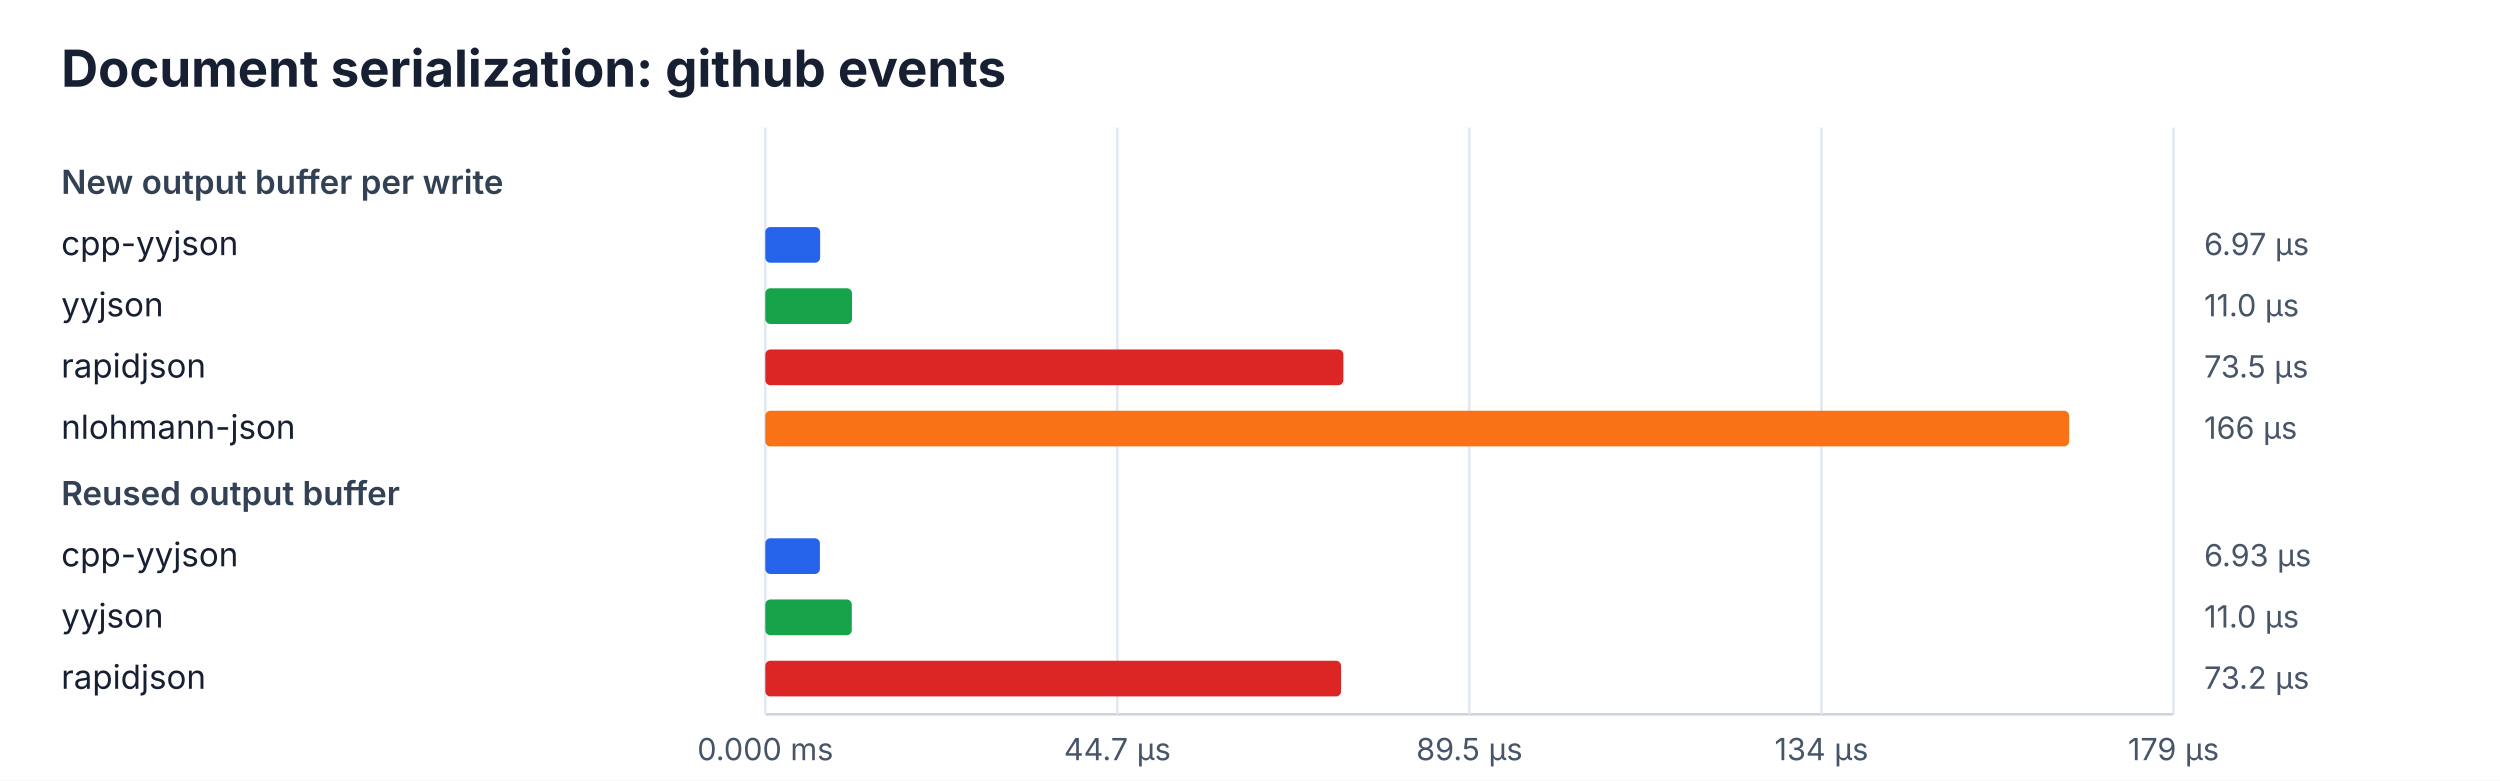
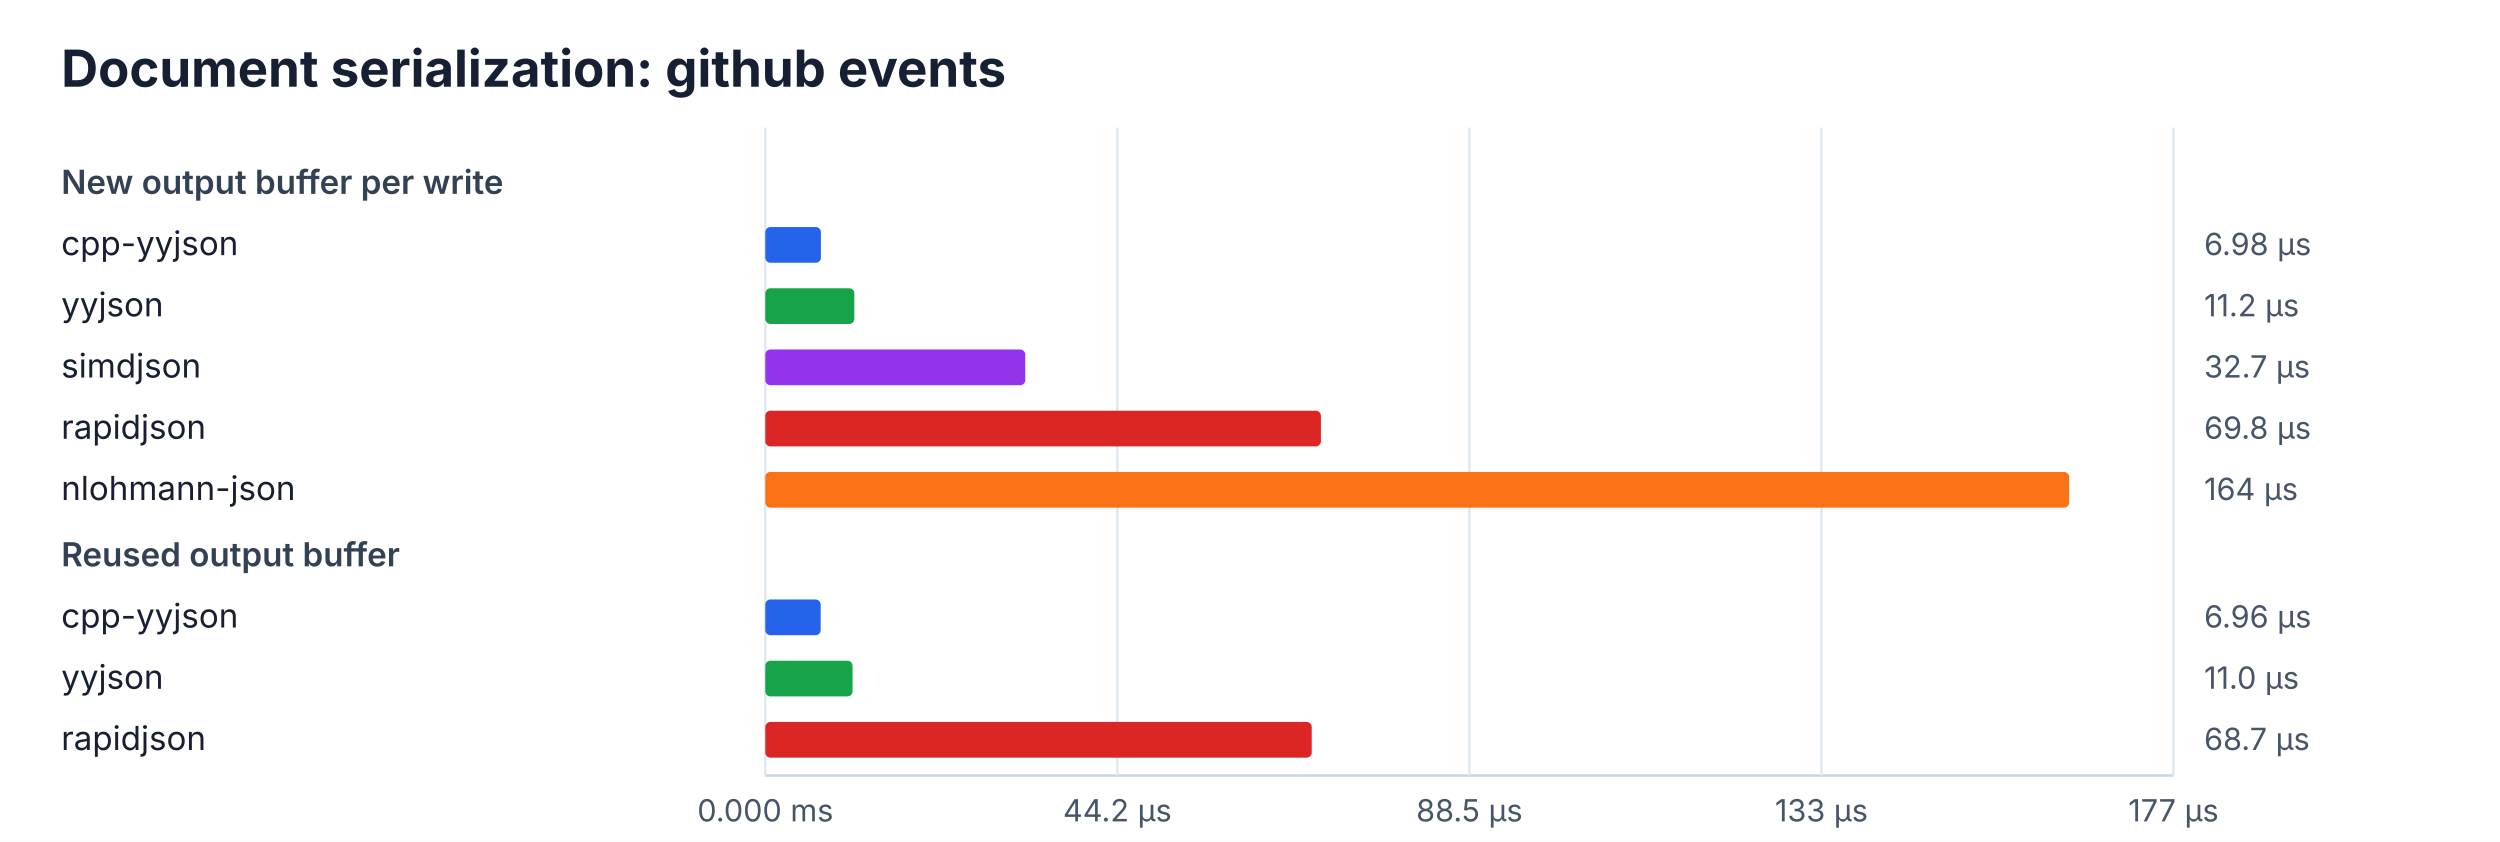
- <svg xmlns="http://www.w3.org/2000/svg" width="980" height="306" viewBox="0 0 980 306">
+ <svg xmlns="http://www.w3.org/2000/svg" width="980" height="330" viewBox="0 0 980 330">
  <rect width="100%" height="100%" fill="#ffffff" />
  <style>text{font-family:ui-sans-serif,system-ui,-apple-system,BlinkMacSystemFont,"Segoe UI",sans-serif;fill:#172033}.title{font-size:20px;font-weight:700}.heading{font-size:13px;font-weight:600;fill:#334155}.label{font-size:13px}.value{font-size:12px;fill:#475569}.axis{stroke:#cbd5e1;stroke-width:1}.grid{stroke:#e2e8f0;stroke-width:1}</style>
  <text x="24" y="34" class="title">Document serialization: github events</text>
-   <line x1="300" y1="280" x2="852" y2="280" class="axis" />
-   <line x1="300.0" y1="50" x2="300.0" y2="280" class="grid" />
-   <text x="300.0" y="298" class="value" text-anchor="middle">0.000 ms</text>
-   <line x1="438.0" y1="50" x2="438.0" y2="280" class="grid" />
-   <text x="438.0" y="298" class="value" text-anchor="middle">44.7 µs</text>
-   <line x1="576.0" y1="50" x2="576.0" y2="280" class="grid" />
-   <text x="576.0" y="298" class="value" text-anchor="middle">89.5 µs</text>
-   <line x1="714.0" y1="50" x2="714.0" y2="280" class="grid" />
-   <text x="714.0" y="298" class="value" text-anchor="middle">134 µs</text>
-   <line x1="852.0" y1="50" x2="852.0" y2="280" class="grid" />
-   <text x="852.0" y="298" class="value" text-anchor="middle">179 µs</text>
+   <line x1="300" y1="304" x2="852" y2="304" class="axis" />
+   <line x1="300.0" y1="50" x2="300.0" y2="304" class="grid" />
+   <text x="300.0" y="322" class="value" text-anchor="middle">0.000 ms</text>
+   <line x1="438.0" y1="50" x2="438.0" y2="304" class="grid" />
+   <text x="438.0" y="322" class="value" text-anchor="middle">44.2 µs</text>
+   <line x1="576.0" y1="50" x2="576.0" y2="304" class="grid" />
+   <text x="576.0" y="322" class="value" text-anchor="middle">88.5 µs</text>
+   <line x1="714.0" y1="50" x2="714.0" y2="304" class="grid" />
+   <text x="714.0" y="322" class="value" text-anchor="middle">133 µs</text>
+   <line x1="852.0" y1="50" x2="852.0" y2="304" class="grid" />
+   <text x="852.0" y="322" class="value" text-anchor="middle">177 µs</text>
  <text x="24" y="76" class="heading">New output buffer per write</text>
  <text x="24" y="100" class="label">cpp-yyjson</text>
-   <rect x="300" y="89" width="21.5" height="14" rx="2" fill="#2563eb" />
-   <text x="864" y="100" class="value">6.97 µs</text>
+   <rect x="300" y="89" width="21.8" height="14" rx="2" fill="#2563eb" />
+   <text x="864" y="100" class="value">6.98 µs</text>
  <text x="24" y="124" class="label">yyjson</text>
-   <rect x="300" y="113" width="34.0" height="14" rx="2" fill="#16a34a" />
-   <text x="864" y="124" class="value">11.0 µs</text>
-   <text x="24" y="148" class="label">rapidjson</text>
-   <rect x="300" y="137" width="226.6" height="14" rx="2" fill="#dc2626" />
-   <text x="864" y="148" class="value">73.5 µs</text>
-   <text x="24" y="172" class="label">nlohmann-json</text>
-   <rect x="300" y="161" width="511.1" height="14" rx="2" fill="#f97316" />
-   <text x="864" y="172" class="value">166 µs</text>
-   <text x="24" y="198" class="heading">Reused output buffer</text>
-   <text x="24" y="222" class="label">cpp-yyjson</text>
-   <rect x="300" y="211" width="21.4" height="14" rx="2" fill="#2563eb" />
-   <text x="864" y="222" class="value">6.93 µs</text>
-   <text x="24" y="246" class="label">yyjson</text>
-   <rect x="300" y="235" width="33.9" height="14" rx="2" fill="#16a34a" />
-   <text x="864" y="246" class="value">11.0 µs</text>
-   <text x="24" y="270" class="label">rapidjson</text>
-   <rect x="300" y="259" width="225.7" height="14" rx="2" fill="#dc2626" />
-   <text x="864" y="270" class="value">73.2 µs</text>
+   <rect x="300" y="113" width="34.9" height="14" rx="2" fill="#16a34a" />
+   <text x="864" y="124" class="value">11.2 µs</text>
+   <text x="24" y="148" class="label">simdjson</text>
+   <rect x="300" y="137" width="101.9" height="14" rx="2" fill="#9333ea" />
+   <text x="864" y="148" class="value">32.7 µs</text>
+   <text x="24" y="172" class="label">rapidjson</text>
+   <rect x="300" y="161" width="217.8" height="14" rx="2" fill="#dc2626" />
+   <text x="864" y="172" class="value">69.8 µs</text>
+   <text x="24" y="196" class="label">nlohmann-json</text>
+   <rect x="300" y="185" width="511.1" height="14" rx="2" fill="#f97316" />
+   <text x="864" y="196" class="value">164 µs</text>
+   <text x="24" y="222" class="heading">Reused output buffer</text>
+   <text x="24" y="246" class="label">cpp-yyjson</text>
+   <rect x="300" y="235" width="21.7" height="14" rx="2" fill="#2563eb" />
+   <text x="864" y="246" class="value">6.96 µs</text>
+   <text x="24" y="270" class="label">yyjson</text>
+   <rect x="300" y="259" width="34.2" height="14" rx="2" fill="#16a34a" />
+   <text x="864" y="270" class="value">11.0 µs</text>
+   <text x="24" y="294" class="label">rapidjson</text>
+   <rect x="300" y="283" width="214.2" height="14" rx="2" fill="#dc2626" />
+   <text x="864" y="294" class="value">68.7 µs</text>
</svg>
